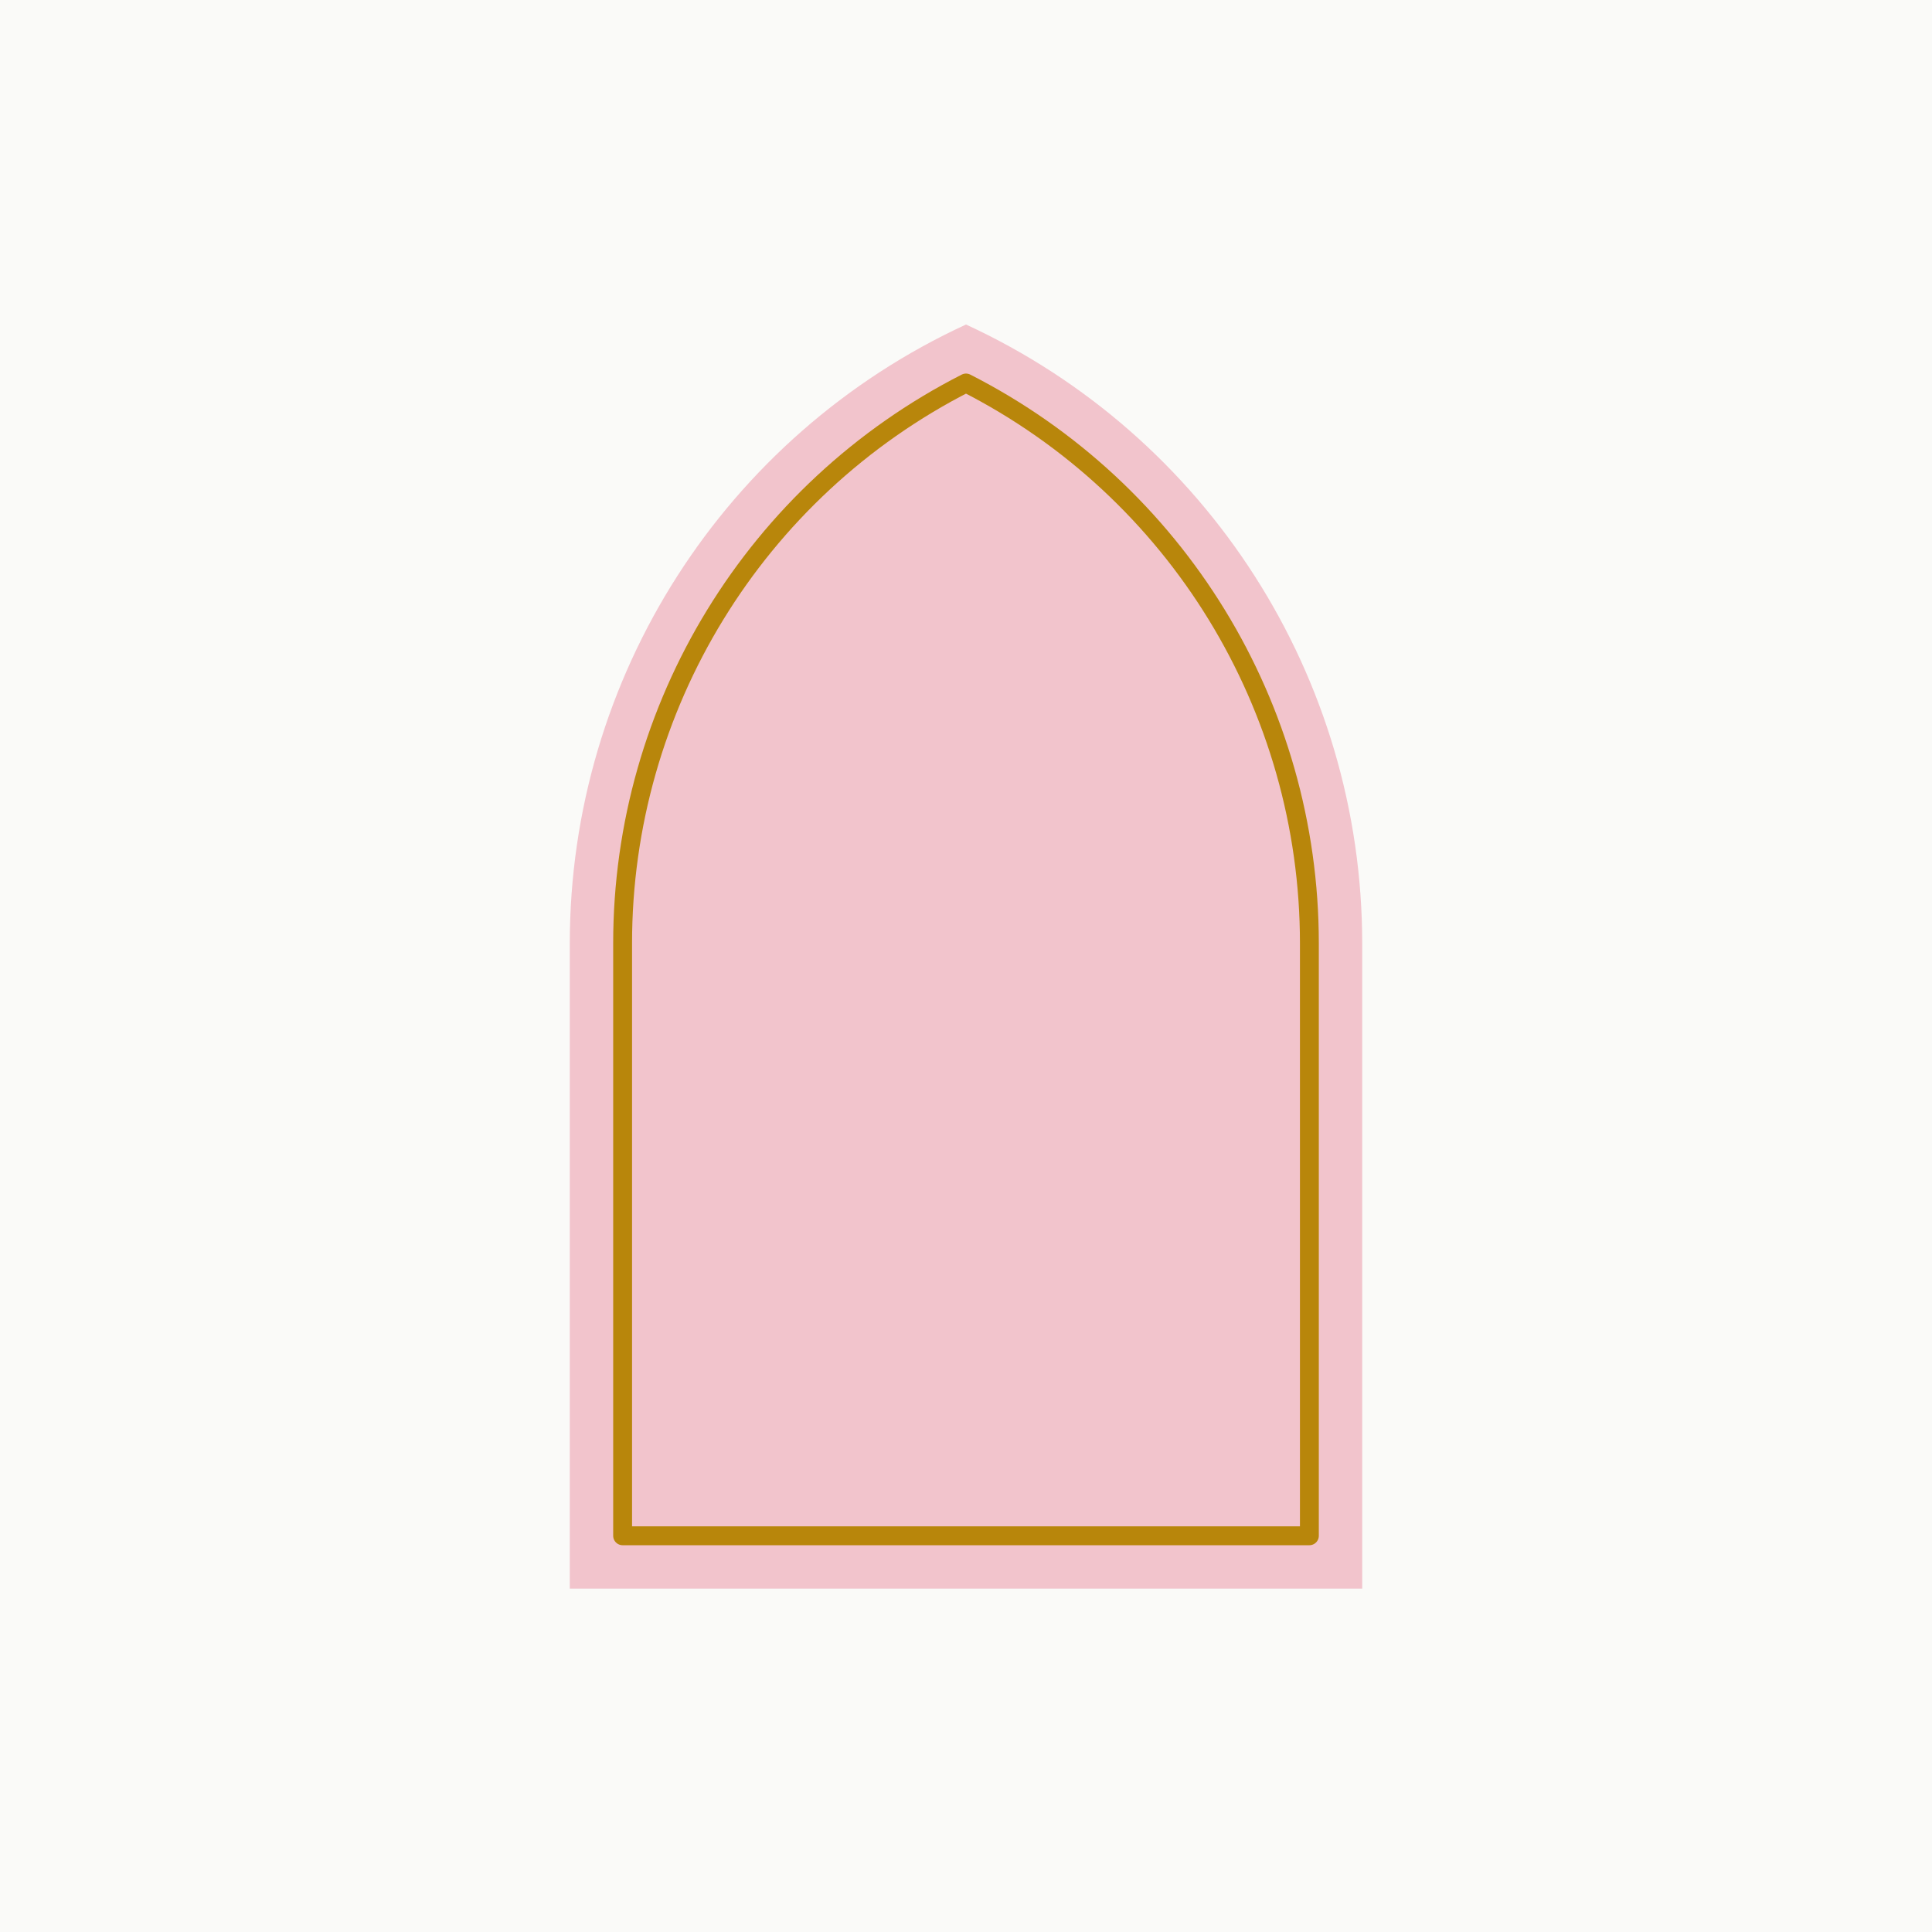
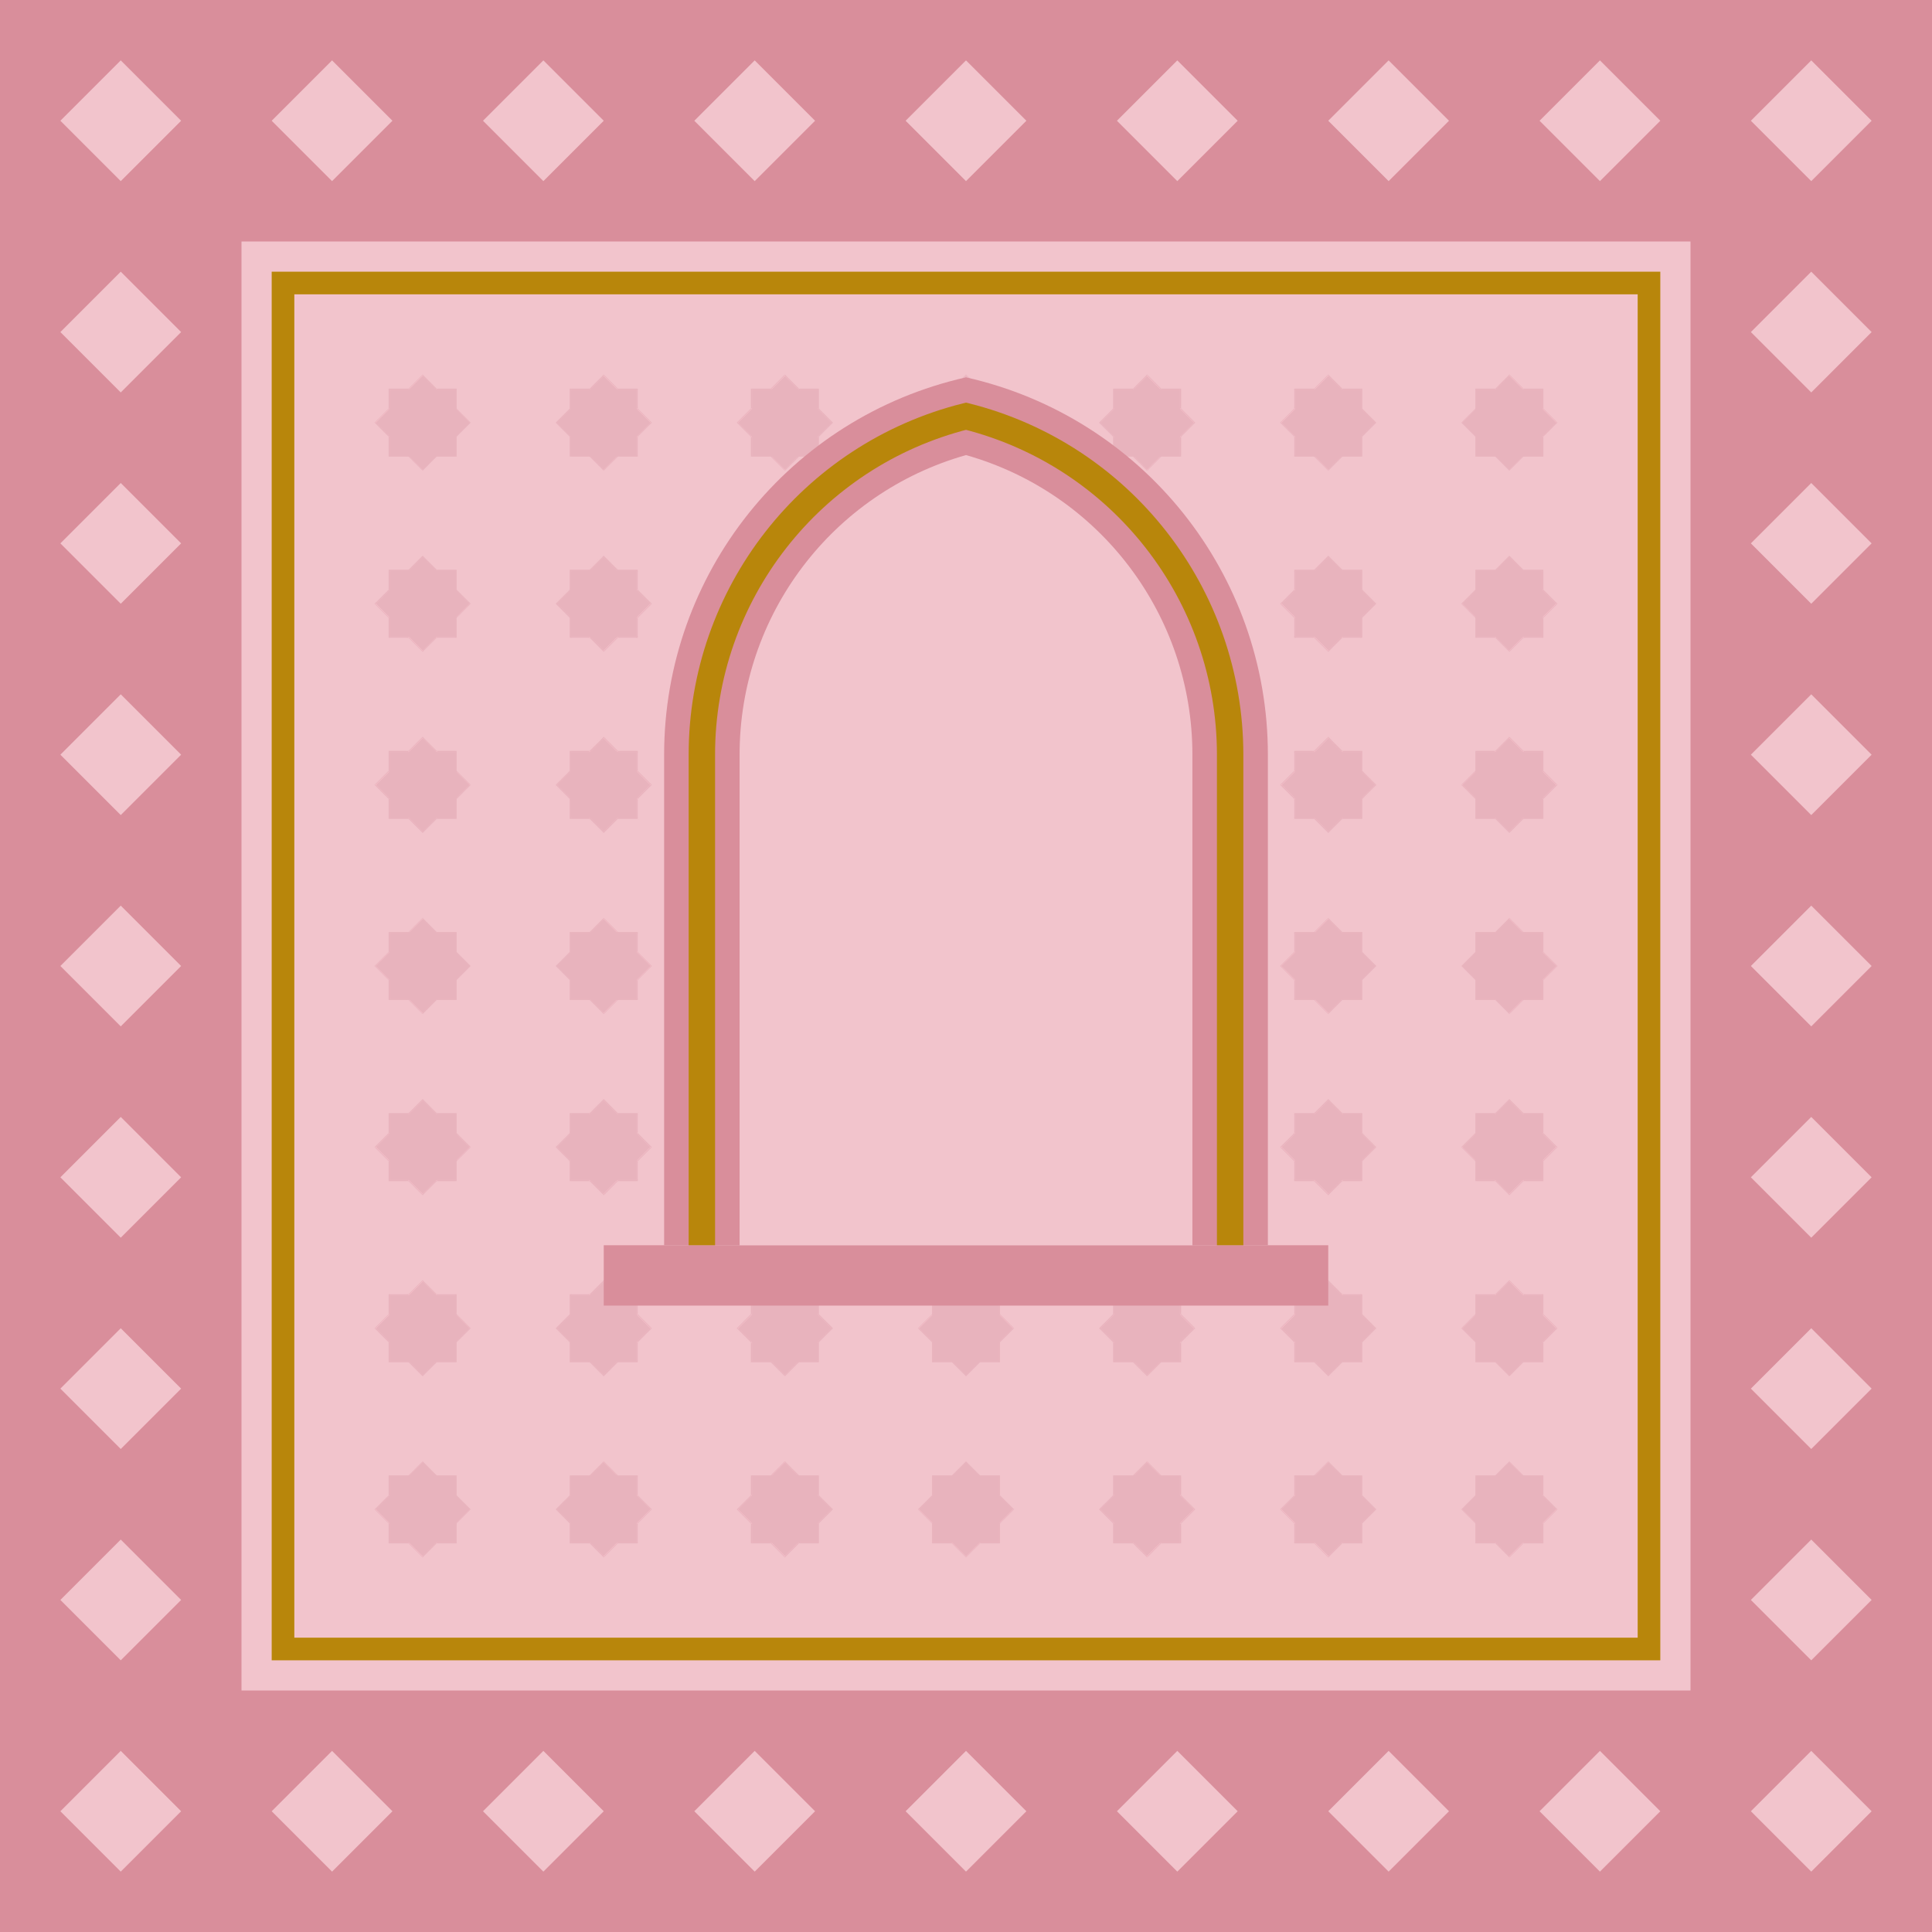
<svg xmlns="http://www.w3.org/2000/svg" viewBox="0 0 512 512" width="512" height="512">
-   <rect width="512" height="512" fill="#FAFAF8" />
-   <path fill="#F2C4CC" d="M151 421V250A180.6 180.6 0 0 1 256 86A180.6 180.6 0 0 1 361 250V421Z" />
-   <path fill="none" stroke="#B8860B" stroke-width="5" stroke-linejoin="round" d="M165 407V250A166.6 166.6 0 0 1 256 101.5A166.6 166.6 0 0 1 347 250V407Z" />
+   <defs>
+     <pattern id="stars" patternUnits="userSpaceOnUse" x="40" y="40" width="48" height="48">
+       <g fill="#E8B3BD">
+         <rect x="15" y="15" width="18" height="18" />
+         <rect x="15" y="15" width="18" height="18" transform="rotate(45 24 24)" />
+       </g>
+     </pattern>
+   </defs>
+   <rect width="512" height="512" fill="#F2C4CC" />
+   <path fill="#D98E9B" fill-rule="evenodd" d="M0 0H512V512H0ZM64 64V448H448V64Z" />
+   <path fill="#F2C4CC" d="M32 16l16 16-16 16-16-16zM32 464l16 16-16 16-16-16zM480 16l16 16-16 16-16-16zM88 16l16 16-16 16-16-16zM88 464l16 16-16 16-16-16zM32 72l16 16-16 16-16-16zM480 72l16 16-16 16-16-16zM144 16l16 16-16 16-16-16zM144 464l16 16-16 16-16-16zM32 128l16 16-16 16-16-16zM480 128l16 16-16 16-16-16zM200 16l16 16-16 16-16-16zM200 464l16 16-16 16-16-16zM32 184l16 16-16 16-16-16zM480 184l16 16-16 16-16-16zM256 16l16 16-16 16-16-16zM256 464l16 16-16 16-16-16zM32 240l16 16-16 16-16-16zM480 240l16 16-16 16-16-16zM312 16l16 16-16 16-16-16zM312 464l16 16-16 16-16-16zM32 296l16 16-16 16-16-16zM480 296l16 16-16 16-16-16zM368 16l16 16-16 16-16-16zM368 464l16 16-16 16-16-16zM32 352l16 16-16 16-16-16zM480 352l16 16-16 16-16-16zM424 16l16 16-16 16-16-16zM424 464l16 16-16 16-16-16zM32 408l16 16-16 16-16-16zM480 408l16 16-16 16-16-16zM480 464l16 16-16 16-16-16z" />
+   <rect x="78" y="78" width="356" height="356" fill="url(#stars)" />
+   <rect x="75" y="75" width="362" height="362" fill="none" stroke="#B8860B" stroke-width="6" />
+   <path fill="#D98E9B" d="M176 330V200A102.5 102.5 0 0 1 256 100A102.5 102.5 0 0 1 336 200V330Z" />
+   <rect x="160" y="330" width="192" height="16" fill="#D98E9B" />
+   <path fill="#F2C4CC" d="M196 330V200A82.5 82.5 0 0 1 256 120.6A82.5 82.5 0 0 1 316 200V330Z" />
+   <path fill="none" stroke="#B8860B" stroke-width="7" d="M186 330V200A92.5 92.5 0 0 1 256 110.3A92.5 92.5 0 0 1 326 200V330" />
</svg>
